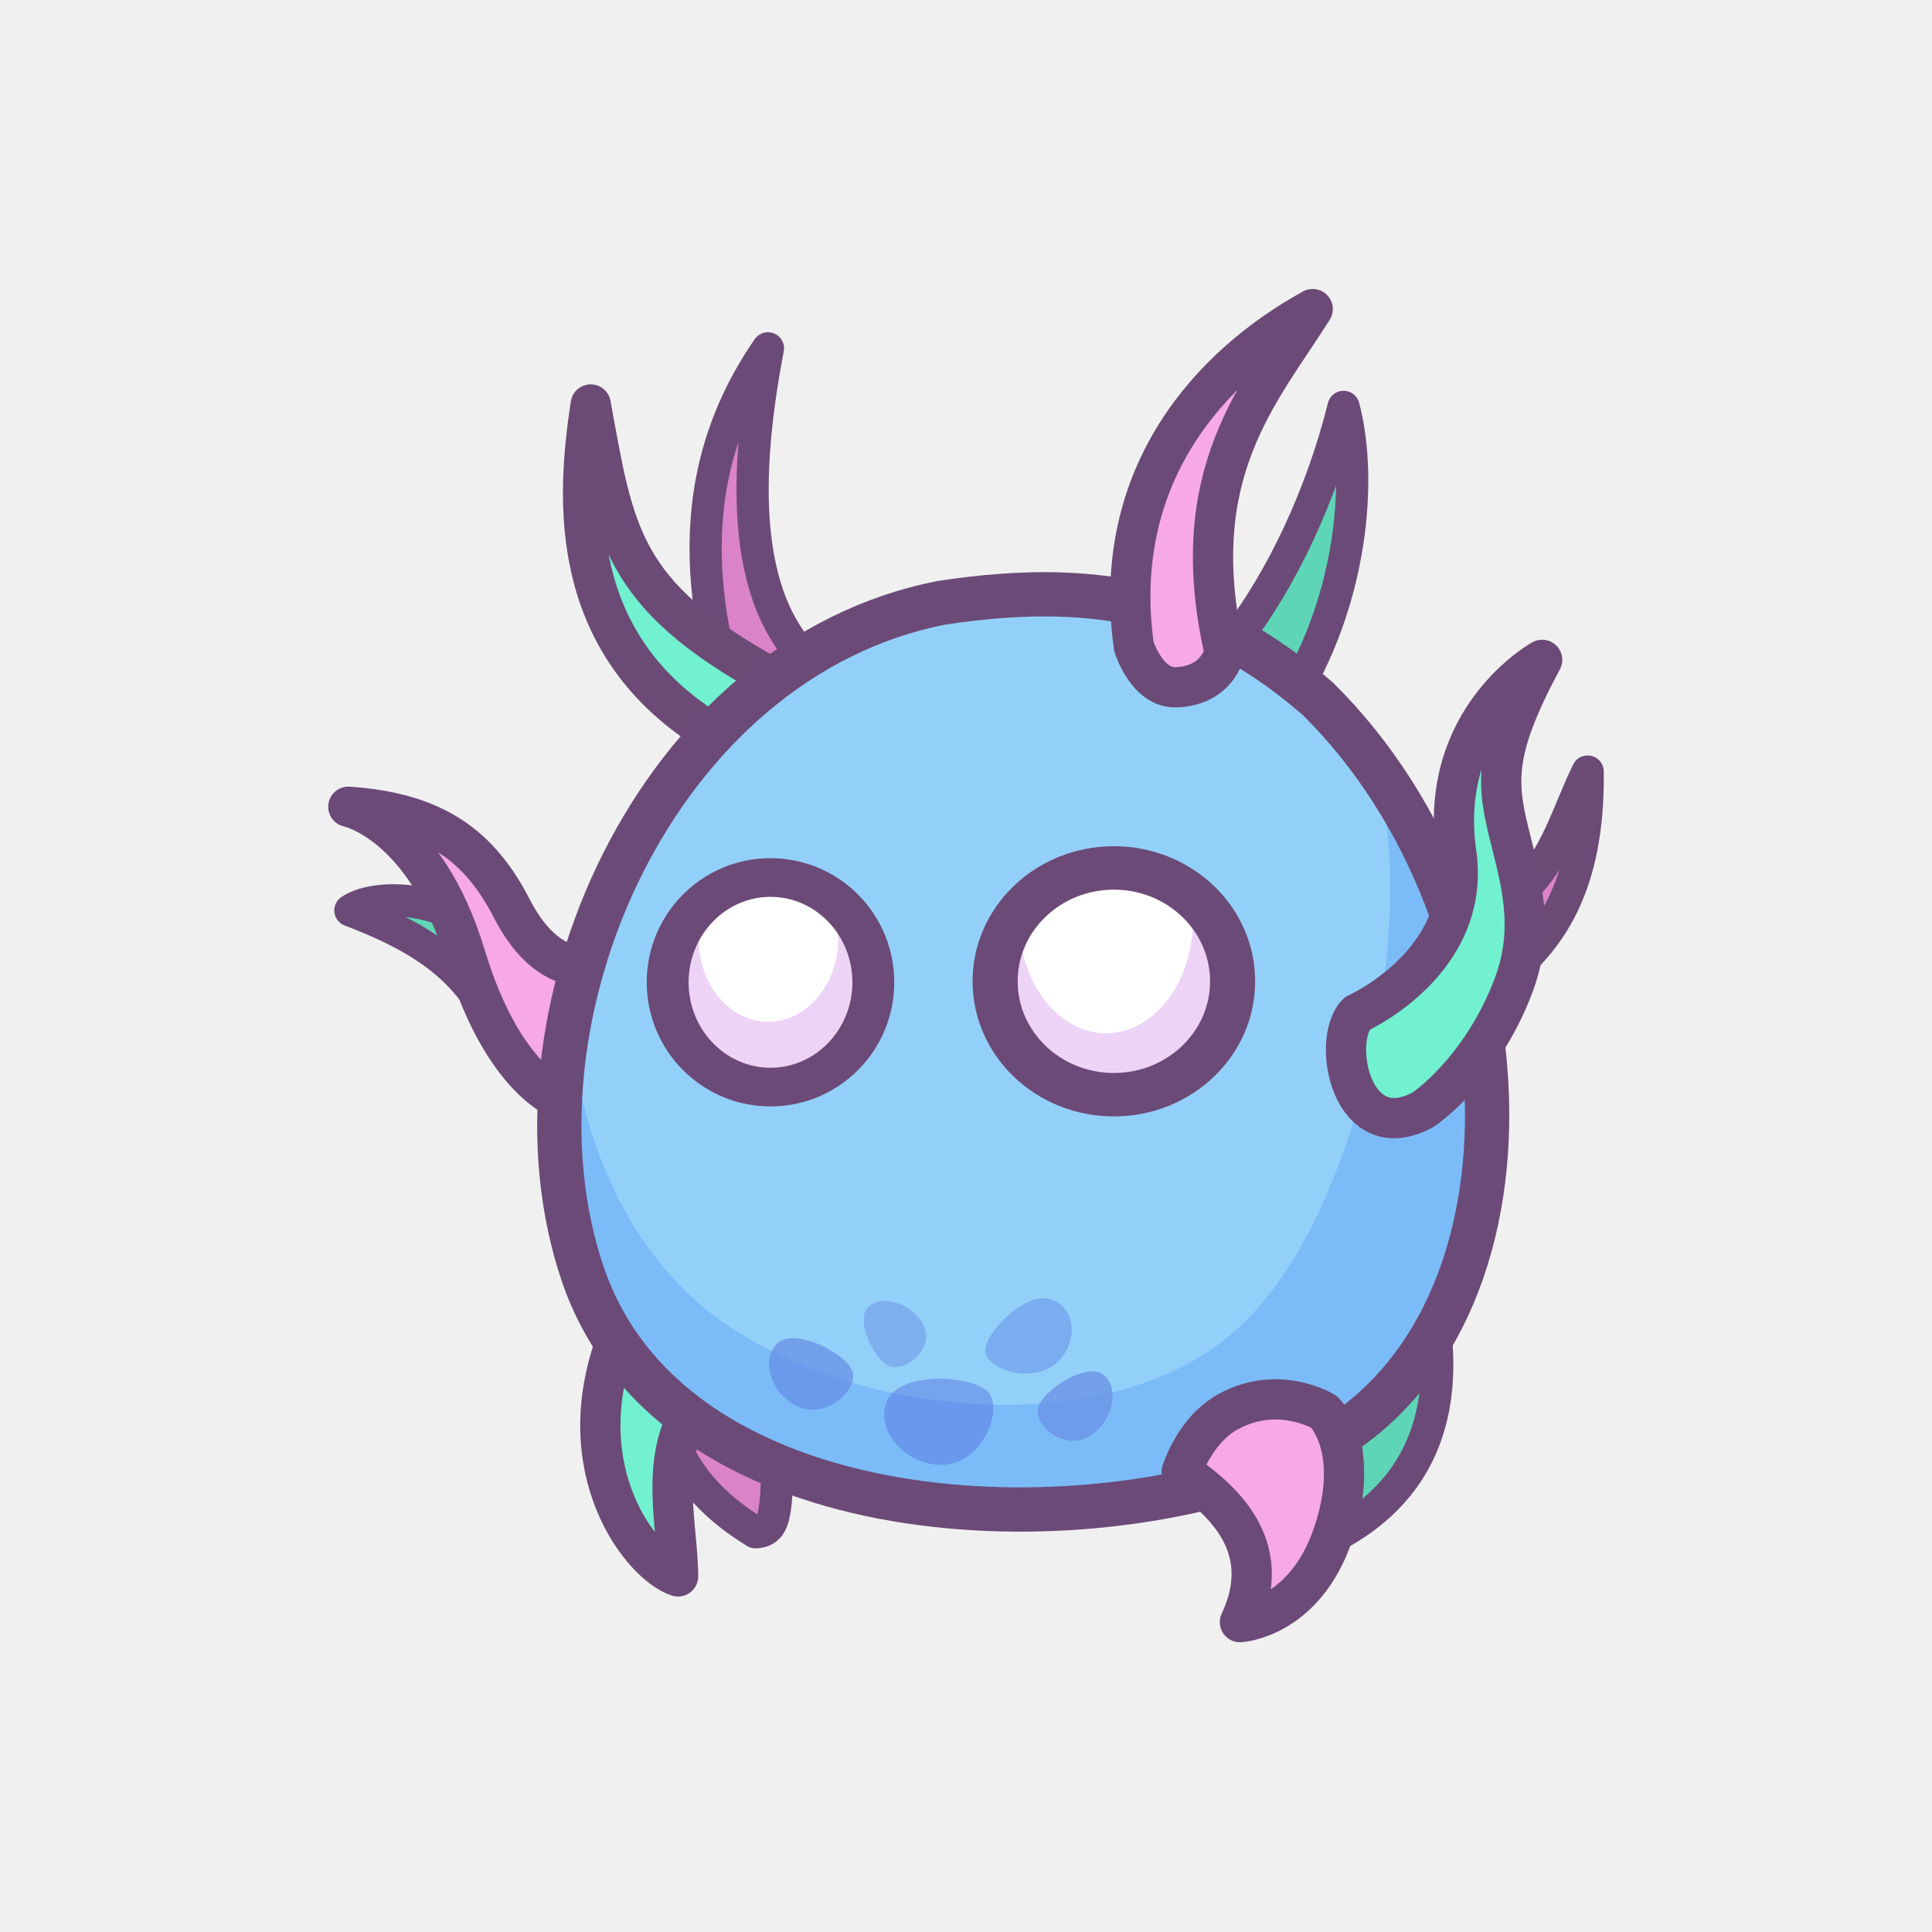
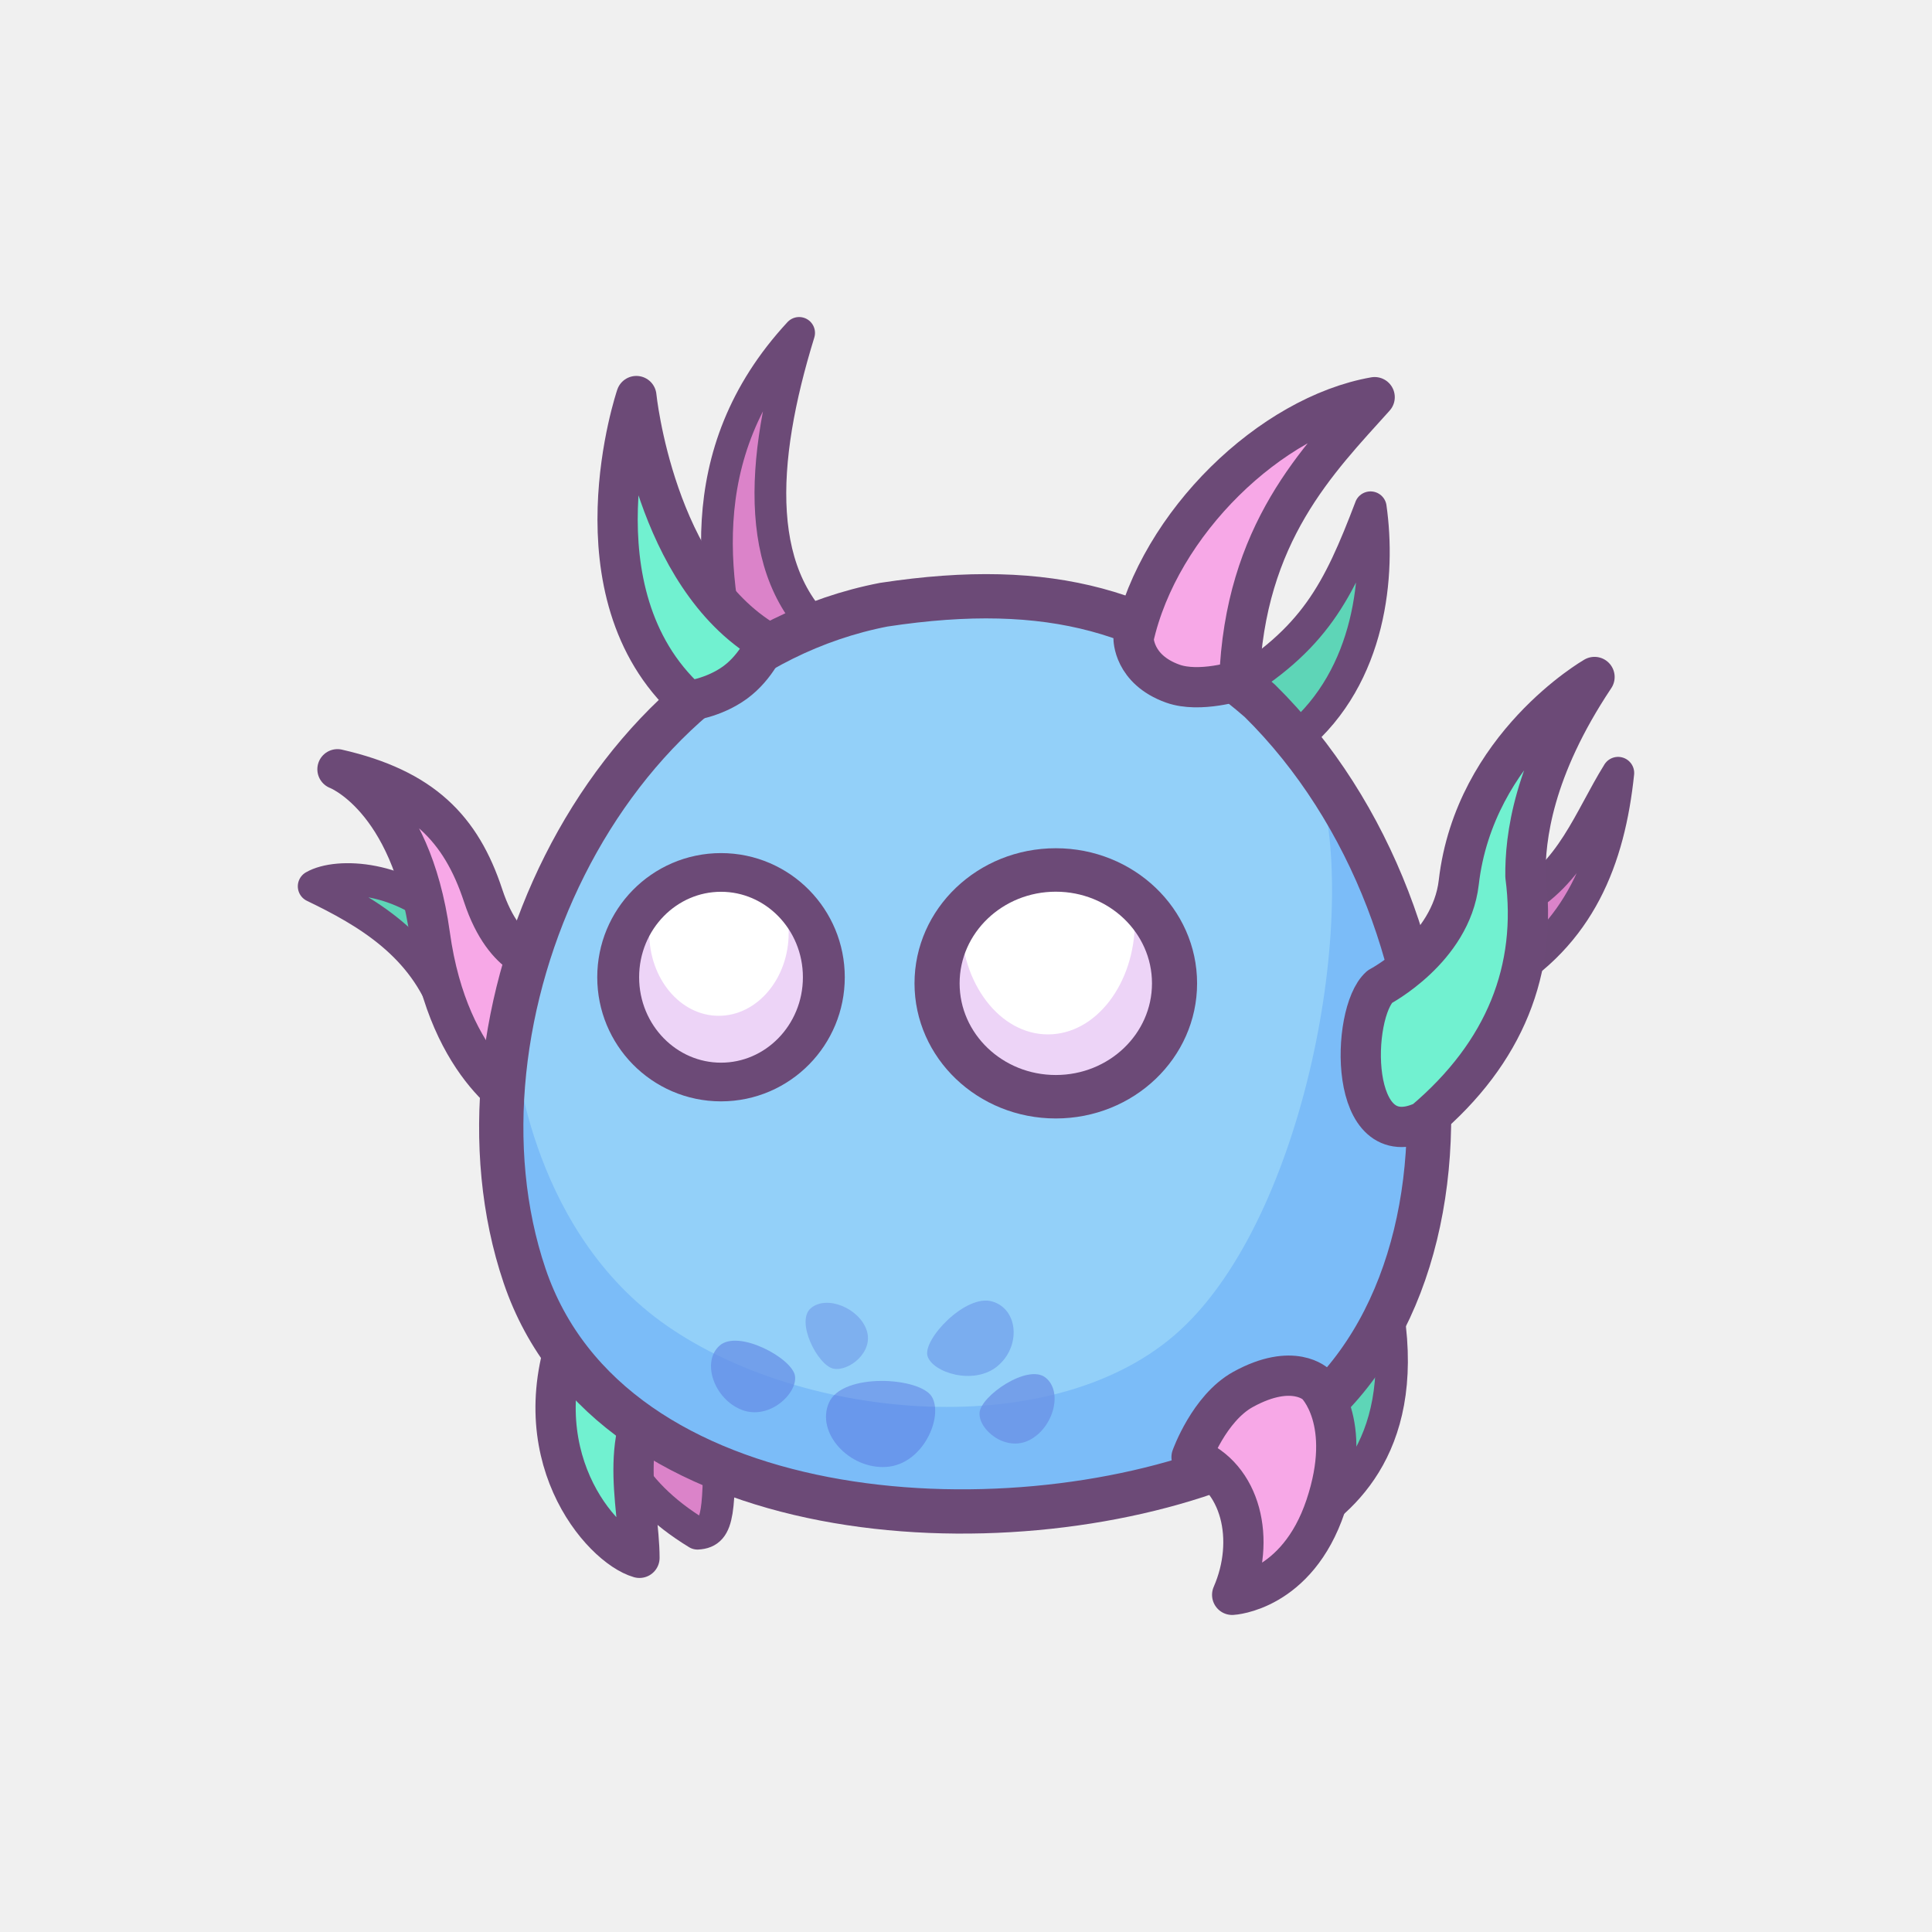
- <svg xmlns="http://www.w3.org/2000/svg" viewBox="0 0 96 96">
-   <path stroke-linejoin="round" d="m66.76,976.58c-1.084,4.362-3.061,8.548-5.319,11.483l3.123,2.284c2.765-4.981,3.058-10.56,2.196-13.767z" stroke="#6c4a77" stroke-linecap="round" stroke-miterlimit="3.3" stroke-width="1.6" fill="#5ed5b7" transform="translate(0,-956.3622)" />
-   <path stroke-linejoin="round" d="m38.159,973.67c-4.857,7.023-2.953,14.218-1.305,19.305l4.316-2.925c-4.242-2.913-4.359-9.363-3.011-16.38z" stroke="#6c4a77" stroke-linecap="round" stroke-miterlimit="3.3" stroke-width="1.6" fill="#db83c9" transform="translate(0,-956.3622)" />
-   <path stroke-linejoin="round" d="m29.353,976.46c-0.715,4.693-1.202,11.965,6.122,16.38l2.81-2.828c-7.455-4.115-7.761-7.123-8.933-13.552z" stroke="#6b4a76" stroke-linecap="round" stroke-miterlimit="3.3" stroke-width="2" fill="#71f1d0" transform="translate(0,-956.3622)" />
-   <path stroke-linejoin="round" d="m17.409,1001.6c2.723,1.051,5.683,2.466,7.126,5.753l-0.301-4.485c-2.458-2.143-5.713-2.032-6.825-1.268z" stroke="#6c4a77" stroke-linecap="round" stroke-miterlimit="3.3" stroke-width="1.6" fill="#5ed5b7" transform="translate(0,-956.3622)" />
-   <path stroke-linejoin="round" d="m17.309,996.45s3.814,0.78,5.821,7.41c2.007,6.63,5.119,7.312,5.119,7.312l0.703-6.825s-1.907,0.292-3.513-2.828c-1.606-3.12-3.814-4.777-8.13-5.07z" stroke="#6c4a77" stroke-linecap="round" stroke-miterlimit="3.3" stroke-width="2" fill="#f7a8e7" transform="translate(0,-956.3622)" />
-   <path stroke-linejoin="round" d="m66.325,1026.5c1.727,3.778-0.779,5.325,0.1,6.143,2.348-1.288,5.809-4.055,4.818-10.725z" stroke="#6c4a77" stroke-linecap="round" stroke-miterlimit="3.3" stroke-width="1.6" fill="#5ed5b7" transform="translate(0,-956.3622)" />
-   <path stroke-linejoin="round" d="m32.825,1024.7c0.079,2.935,1.173,5.642,4.717,7.8,1.123-0.056,1.051-1.147,1.104-5.362z" stroke="#6c4a77" stroke-linecap="round" stroke-miterlimit="3.3" stroke-width="1.6" fill="#db83c9" transform="translate(0,-956.3622)" />
-   <path stroke-linejoin="round" d="m30.688,1022.8c-2.552,6.649,1.239,11.343,3.006,11.893-0.002-2.714-1.232-6.683,1.539-9.316-0.719-1.669-1.078-4.861-4.545-2.577z" stroke="#6c4a77" stroke-linecap="round" stroke-miterlimit="3.3" stroke-width="2" fill="#71f1d0" transform="translate(0,-956.3622)" />
-   <path fill="#93d0f9" d="m46.817,986.31c8.33-1.268,13.578,0.36,18.668,4.777,11.211,11.06,11.708,32.689-1.506,37.927-11.255,4.433-30.75,3.292-35.028-9.36-4.279-12.652,3.648-30.597,17.865-33.345z" transform="translate(0,-956.3622)" />
-   <path fill="#7bbcf8" d="m68.269,994.37c0.034,0.298,0.114,0.627,0.224,1.018,1.887,6.755-0.894,21.754-7.251,27.217-6.357,5.463-18.873,4.172-25.529-0.695-6.655-4.867-7.251-13.708-7.251-13.708-1.136,3.354-0.487,8.439,0.497,11.448,4.279,12.652,23.76,13.795,35.015,9.362,12.004-4.759,12.677-23.043,4.296-34.642z" transform="translate(0,-956.3622)" />
-   <path stroke-linejoin="round" d="m46.817,986.31c8.33-1.268,13.578,0.36,18.668,4.777,11.211,11.06,11.708,32.689-1.506,37.927-11.255,4.433-30.75,3.292-35.028-9.36-4.279-12.652,3.648-30.597,17.865-33.345z" stroke="#6c4a77" stroke-linecap="round" stroke-miterlimit="3.3" stroke-width="2.2" fill="none" transform="translate(0,-956.3622)" />
-   <path stroke-linejoin="round" d="m65.227,971.72c-5.053,2.786-10.073,8.224-8.886,16.767,0,0,0.647,2.095,2.126,2.026,2.083-0.098,2.379-1.756,2.379-1.756-2.017-8.862,1.746-12.862,4.38-17.036z" stroke="#6c4a77" stroke-linecap="round" stroke-miterlimit="3.3" stroke-width="2" fill="#f7a8e7" transform="translate(0,-956.3622)" />
-   <path stroke-linejoin="round" d="m78.89,994.7c-1.173,2.372-1.711,5.088-4.297,6.691l-0.481,3.932c3.814-2.544,4.825-6.346,4.778-10.623z" stroke="#6b4a76" stroke-linecap="round" stroke-miterlimit="3.3" stroke-width="1.6" fill="#db83c9" transform="translate(0,-956.3622)" />
-   <path stroke-linejoin="round" d="m58.719,1029.5c2.961,1.966,4.353,4.343,2.893,7.465,0,0,3.221-0.165,4.642-4.407s-0.459-6.041-0.459-6.041-2.258-1.389-4.766-0.01c-1.692,0.931-2.31,2.99-2.31,2.99z" stroke="#6c4a77" stroke-linecap="round" stroke-miterlimit="3.3" stroke-width="2" fill="#f7a8e7" transform="translate(0,-956.3622)" />
-   <path d="m30.431,41.389c0,3.731-2.742,6.755-6.124,6.755s-6.124-3.025-6.124-6.755,2.742-6.755,6.124-6.755,6.124,3.025,6.124,6.755z" transform="translate(0,-956.3622) matrix(0.8343041,0,0,0.7708046,18.00609,973.2694)" fill="#FFF" />
-   <path d="m53.033,40.315c0,3.836-3.138,6.945-7.008,6.945-3.87,0-7.008-3.109-7.008-6.945s3.138-6.945,7.008-6.945c3.87,0,7.008,3.109,7.008,6.945z" transform="translate(0,-956.3622) matrix(0.8418793,0,0,0.8112217,16.60014,972.4185)" fill="#FFF" />
-   <path stroke-linejoin="round" d="m76.629,989.15s-5.223,2.866-4.266,9.608c0.771,5.433-4.941,7.973-4.941,7.973-1.294,1.346-0.283,6.723,3.302,4.766,0,0,2.854-1.901,4.459-6.103,1.001-2.62,0.533-4.745-0.081-7.154-0.729-2.86-1.009-4.369,1.527-9.09z" stroke="#6c4a77" stroke-linecap="round" stroke-miterlimit="3.3" stroke-width="2" fill="#71f1d0" transform="translate(0,-956.3622)" />
-   <path fill="#edd4f7" d="m59.205,1000.9c0.062,0.381,0.074,0.761,0.074,1.167,0,3.111-1.935,5.637-4.321,5.637s-4.321-2.526-4.321-5.637c0-0.102,0.021-0.198,0.025-0.298-0.756,0.947-1.217,2.119-1.217,3.402,0,3.111,2.652,5.637,5.91,5.637s5.886-2.526,5.886-5.637c0-1.706-0.782-3.238-2.036-4.271z" transform="translate(0,-956.3622)" />
-   <path stroke-linejoin="round" d="m53.033,40.315c0,3.836-3.138,6.945-7.008,6.945-3.87,0-7.008-3.109-7.008-6.945s3.138-6.945,7.008-6.945c3.87,0,7.008,3.109,7.008,6.945z" transform="translate(0,-956.3622) matrix(0.8418793,0,0,0.8112217,16.60014,972.4185)" stroke="#6c4a77" stroke-linecap="round" stroke-miterlimit="3.3" stroke-width="2.662" fill="none" />
-   <path fill="#edd4f7" d="m41.151,1000.9c0.309,0.617,0.497,1.34,0.497,2.111,0,2.275-1.567,4.122-3.477,4.122s-3.452-1.848-3.452-4.122c0-0.671,0.158-1.302,0.397-1.862-1.175,0.954-1.937,2.423-1.937,4.073,0,2.876,2.294,5.19,5.116,5.19s5.091-2.314,5.091-5.19c0-1.797-0.876-3.385-2.235-4.321z" transform="translate(0,-956.3622)" />
-   <path stroke-linejoin="round" d="m30.431,41.389c0,3.731-2.742,6.755-6.124,6.755s-6.124-3.025-6.124-6.755,2.742-6.755,6.124-6.755,6.124,3.025,6.124,6.755z" transform="translate(0,-956.3622) matrix(0.8343041,0,0,0.7708046,18.00609,973.2694)" stroke="#6c4a77" stroke-linecap="round" stroke-miterlimit="3.3" stroke-width="2.494" fill="none" />
-   <path opacity=".7" d="m35.231,1031.1c1.669,0.756,3.542-0.817,3.441-1.93-0.101-1.113-3.374-3.132-4.597-2.163-1.222,0.969-0.514,3.337,1.156,4.092z" fill="#648ce6" transform="translate(0,-956.3622) matrix(0.7933503,-0.04567972,0.04567972,0.7933503,-35.30579,209.8817)" />
-   <path opacity=".7" d="m44.053,1035.2c2.324-0.031,3.749-2.948,3.088-4.217-0.661-1.269-5.48-1.847-6.438-0.012-0.959,1.836,1.026,4.26,3.35,4.228z" fill-opacity=".644" fill="#536ddc" transform="translate(0,-956.3622) matrix(0.7933503,-0.04567972,0.04567972,0.7933503,-35.30579,209.8817)" />
-   <path opacity=".75" fill="#6990e6" d="m53.08,1034c-1.539,0.682-3.158-0.839-3.018-1.888,0.14-1.049,3.183-2.894,4.242-1.955,1.06,0.939,0.315,3.161-1.224,3.843z" transform="translate(0,-956.3622) matrix(0.7933503,-0.04567972,0.04567972,0.7933503,-35.30579,209.8817)" />
-   <path opacity=".5" fill="#6189e6" d="m51.341,1029.3c-1.546,1.127-4.068,0.164-4.324-0.886-0.255-1.05,2.6-3.754,4.228-3.178,1.629,0.576,1.641,2.937,0.095,4.063z" transform="translate(0,-956.3622) matrix(0.7933503,-0.04567972,0.04567972,0.7933503,-35.30579,209.8817)" />
-   <path opacity=".5" d="m43.306,1026.6c0.399,1.397-1.266,2.555-2.222,2.29-0.955-0.265-2.206-3.096-1.169-3.861,1.037-0.765,2.992,0.174,3.391,1.571z" fill="#6990e6" transform="translate(0,-956.3622) matrix(0.7933503,-0.04567972,0.04567972,0.7933503,-35.30579,209.8817)" />
+ <svg xmlns="http://www.w3.org/2000/svg" width="96" height="96">
+   <g>
+     <path d="m 68.101,981.58 c -1.601,4.2 -2.787,6.556 -7.007,9.074 l 3.325,2.393 c 3.719,-3.112 4.151,-8.18 3.681,-11.467 z" fill="#5ed5b7" stroke="#6c4a77" stroke-width="1.6" stroke-linecap="round" stroke-linejoin="round" stroke-miterlimit="3.3" transform="translate(0,-956.3622)" />
+     <path d="m 39.708,972.904 c -5.62,6.068 -4.216,12.906 -2.91,17.768 l 4.727,-2.32 c -4.181,-3.082 -3.784,-9.068 -1.817,-15.448 z" fill="#db83c9" stroke="#6c4a77" stroke-width="1.577" stroke-linecap="round" stroke-linejoin="round" stroke-miterlimit="3.3" transform="translate(0,-956.3622)" />
+     <path d="m 15.598,1000.403 c 2.63,1.265 5.467,2.913 6.642,6.305 l 0.059,-4.495 c -2.279,-2.334 -5.532,-2.484 -6.701,-1.81 z" fill="#5ed5b7" stroke="#6c4a77" stroke-width="1.6" stroke-linecap="round" stroke-linejoin="round" stroke-miterlimit="3.3" transform="translate(0,-956.3622)" />
+     <path d="m 16.769,994.586 c 0,0 3.645,1.367 4.592,8.229 0.946,6.862 4.788,8.648 4.788,8.648 l 0.886,-7.256 c 0,0 -1.929,-0.01 -3.028,-3.342 -1.098,-3.333 -3.02,-5.315 -7.237,-6.278 z" fill="#f7a8e7" stroke="#6c4a77" stroke-width="2" stroke-linecap="round" stroke-linejoin="round" stroke-miterlimit="3.3" transform="translate(0,-956.3622)" />
+     <path d="m 64.065,1026.311 c 1.727,3.778 -0.779,5.325 0.1,6.143 2.348,-1.288 5.81,-4.055 4.818,-10.725 z" fill="#5ed5b7" stroke="#6c4a77" stroke-width="1.6" stroke-linecap="round" stroke-linejoin="round" stroke-miterlimit="3.3" transform="translate(0,-956.3622)" />
+     <path d="m 29.94,1024.759 c 0.079,2.935 1.173,5.642 4.717,7.8 1.123,-0.056 1.051,-1.147 1.104,-5.362 z" fill="#db83c9" stroke="#6c4a77" stroke-width="1.6" stroke-linecap="round" stroke-linejoin="round" stroke-miterlimit="3.3" transform="translate(0,-956.3622)" />
+     <path d="m 28.531,1021.945 c -2.754,6.611 1.337,11.278 3.244,11.825 -0.002,-2.698 -1.33,-6.645 1.661,-9.263 -0.776,-1.659 -1.164,-4.834 -4.905,-2.562 z" fill="#71f1d0" stroke="#6c4a77" stroke-width="2" stroke-linecap="round" stroke-linejoin="round" stroke-miterlimit="3.3" transform="translate(0,-956.3622)" />
+     <path d="m 43.931,986.407 c 8.33,-1.267 13.578,0.36 18.668,4.777 11.211,11.06 11.708,32.689 -1.506,37.927 -11.255,4.433 -30.75,3.292 -35.028,-9.36 -4.278,-12.652 3.648,-30.597 17.865,-33.345 z" fill="#93d0f9" transform="translate(0,-956.3622)" />
+     <path d="m 65.383,994.476 c 0.034,0.298 0.114,0.627 0.224,1.018 1.887,6.755 -0.894,21.754 -7.251,27.217 -6.357,5.463 -18.873,4.172 -25.529,-0.695 -6.655,-4.867 -7.251,-13.708 -7.251,-13.708 -1.136,3.354 -0.487,8.439 0.497,11.448 4.278,12.652 23.76,13.795 35.015,9.362 12.004,-4.759 12.677,-23.043 4.296,-34.643 z" fill="#7bbcf8" transform="translate(0,-956.3622)" />
+     <path d="m 43.931,986.407 c 8.33,-1.267 13.578,0.36 18.668,4.777 11.211,11.06 11.708,32.689 -1.506,37.927 -11.255,4.433 -30.75,3.292 -35.028,-9.36 -4.278,-12.652 3.648,-30.597 17.865,-33.345 z" fill="none" stroke="#6c4a77" stroke-width="2.2" stroke-linecap="round" stroke-linejoin="round" stroke-miterlimit="3.3" transform="translate(0,-956.3622)" />
+     <path d="m 80.402,994.772 c -1.443,2.319 -2.293,5.009 -5.055,6.499 l -0.934,3.907 c 4.093,-2.376 5.541,-6.131 5.989,-10.407 z" fill="#db83c9" stroke="#6b4a76" stroke-width="1.6" stroke-linecap="round" stroke-linejoin="round" stroke-miterlimit="3.3" transform="translate(0,-956.3622)" />
+     <path d="m 61.226,1035.609 c 0,0 3.221,-0.165 4.642,-4.407 1.421,-4.241 -0.459,-6.041 -0.459,-6.041 0,0 -1.133,-1.139 -3.641,0.24 -1.692,0.931 -2.56,3.365 -2.56,3.365 2.489,0.951 3.204,4.131 2.018,6.843 z" fill="#f7a8e7" stroke="#6c4a77" stroke-width="2" stroke-linecap="round" stroke-linejoin="round" stroke-miterlimit="3.3" transform="translate(0,-956.3622)" />
+     <path d="m 53.033,40.315 a 7.008,6.945 0 1 1 -14.016,0 7.008,6.945 0 1 1 14.016,0 z" transform="translate(0,-956.3622) matrix(0.8418793,0,0,0.8112217,13.71461,972.5199)" fill="#fff" />
+     <path d="m 79.23,990.001 c 0,0 -5.961,3.418 -6.745,10.21 -0.384,3.323 -3.927,5.182 -3.927,5.182 -1.445,1.289 -1.595,8.478 2.203,6.679 4.043,-3.42 5.643,-7.563 5.037,-12.171 -0.019,-1.889 0.361,-5.292 3.433,-9.899 z" fill="#71f1d0" stroke="#6c4a77" stroke-width="2" stroke-linecap="round" stroke-linejoin="round" stroke-miterlimit="3.3" transform="translate(0,-956.3622)" />
+     <path d="m 56.319,1000.957 c 0.062,0.381 0.074,0.761 0.074,1.167 0,3.111 -1.935,5.637 -4.321,5.637 -2.386,0 -4.321,-2.526 -4.321,-5.637 0,-0.102 0.021,-0.198 0.025,-0.298 -0.756,0.947 -1.217,2.119 -1.217,3.402 0,3.111 2.652,5.637 5.91,5.637 3.258,0 5.885,-2.526 5.885,-5.637 0,-1.706 -0.782,-3.238 -2.036,-4.271 z" fill="#edd4f7" transform="translate(0,-956.3622)" />
+     <path transform="translate(0,-956.3622) matrix(0.8418793,0,0,0.8112217,13.71461,972.5199)" d="m 53.033,40.315 a 7.008,6.945 0 1 1 -14.016,0 7.008,6.945 0 1 1 14.016,0 z" fill="none" stroke="#6c4a77" stroke-width="2.662" stroke-linecap="round" stroke-linejoin="round" stroke-miterlimit="3.3" />
+     <g>
+       <path transform="translate(0,-956.3622) translate(1.043206,-0.5303421) matrix(0.8343041,0,0,0.7708046,14.50413,973.5475)" d="m 30.431,41.389 c 0,3.731 -2.742,6.755 -6.124,6.755 -3.382,0 -6.124,-3.024 -6.124,-6.755 0,-3.731 2.742,-6.755 6.124,-6.755 3.382,0 6.124,3.024 6.124,6.755 z" fill="#fff" />
+       <path d="m 37.649,1001.134 c 0.309,0.617 0.497,1.34 0.497,2.111 0,2.275 -1.566,4.122 -3.477,4.122 -1.91,0 -3.452,-1.848 -3.452,-4.122 0,-0.671 0.158,-1.302 0.397,-1.862 -1.175,0.954 -1.937,2.423 -1.937,4.073 0,2.876 2.294,5.19 5.116,5.19 2.822,0 5.091,-2.314 5.091,-5.19 0,-1.797 -0.876,-3.385 -2.235,-4.321 z" fill="#edd4f7" transform="translate(0,-956.3622) translate(1.043206,-0.5303421)" />
+       <path d="m 30.431,41.389 c 0,3.731 -2.742,6.755 -6.124,6.755 -3.382,0 -6.124,-3.024 -6.124,-6.755 0,-3.731 2.742,-6.755 6.124,-6.755 3.382,0 6.124,3.024 6.124,6.755 z" transform="translate(0,-956.3622) translate(1.043206,-0.5303421) matrix(0.8343041,0,0,0.7708046,14.50413,973.5475)" fill="none" stroke="#6c4a77" stroke-width="2.494" stroke-linecap="round" stroke-linejoin="round" stroke-miterlimit="3.3" />
+     </g>
+     <g>
+       <path d="m 35.231,1031.127 c 1.669,0.756 3.542,-0.817 3.441,-1.93 -0.101,-1.113 -3.374,-3.132 -4.597,-2.163 -1.222,0.969 -0.514,3.337 1.156,4.092 z" opacity=".7" fill="#648ce6" transform="translate(0,-956.3622) matrix(0.7933503,-0.04567972,0.04567972,0.7933503,-38.19133,209.983)" />
+       <path d="m 44.053,1035.207 c 2.324,-0.031 3.749,-2.948 3.088,-4.217 -0.661,-1.269 -5.48,-1.847 -6.438,-0.012 -0.958,1.836 1.026,4.26 3.35,4.228 z" opacity=".7" fill="#536ddc" fill-opacity=".644" transform="translate(0,-956.3622) matrix(0.7933503,-0.04567972,0.04567972,0.7933503,-38.19133,209.983)" />
+       <path d="m 53.08,1034.044 c -1.539,0.682 -3.158,-0.839 -3.018,-1.888 0.14,-1.049 3.183,-2.894 4.242,-1.955 1.06,0.939 0.315,3.161 -1.224,3.843 z" opacity=".75" fill="#6990e6" transform="translate(0,-956.3622) matrix(0.7933503,-0.04567972,0.04567972,0.7933503,-38.19133,209.983)" />
+       <path d="m 51.341,1029.321 c -1.545,1.127 -4.068,0.164 -4.324,-0.886 -0.255,-1.05 2.6,-3.754 4.228,-3.178 1.628,0.576 1.641,2.937 0.095,4.063 z" opacity=".5" fill="#6189e6" transform="translate(0,-956.3622) matrix(0.7933503,-0.04567972,0.04567972,0.7933503,-38.19133,209.983)" />
+       <path d="m 43.306,1026.589 c 0.399,1.397 -1.266,2.555 -2.222,2.29 -0.955,-0.265 -2.206,-3.096 -1.169,-3.861 1.037,-0.765 2.992,0.174 3.391,1.571 z" opacity=".5" fill="#6990e6" transform="translate(0,-956.3622) matrix(0.7933503,-0.04567972,0.04567972,0.7933503,-38.19133,209.983)" />
+     </g>
+     <path d="m 68.306,976.098 c -2.805,3.124 -6.457,6.736 -6.726,14.074 0,0 -1.963,0.64 -3.307,0.159 -1.975,-0.707 -1.947,-2.258 -1.947,-2.258 1.271,-5.731 6.834,-11.071 11.979,-11.976 z" fill="#f7a8e7" stroke="#6c4a77" stroke-width="2" stroke-linecap="round" stroke-linejoin="round" stroke-miterlimit="3.3" transform="translate(0,-956.3622)" />
+     <path d="m 31.62,976.042 c 0,0 0.898,8.944 6.467,12.23 0,0 -0.482,1.213 -1.554,1.998 -1.072,0.785 -2.339,0.926 -2.339,0.926 -5.895,-5.385 -2.574,-15.154 -2.574,-15.154 z" fill="#71f1d0" stroke="#6c4a77" stroke-width="2" stroke-linecap="round" stroke-linejoin="round" stroke-miterlimit="3.3" transform="translate(0,-956.3622)" />
+   </g>
</svg>
